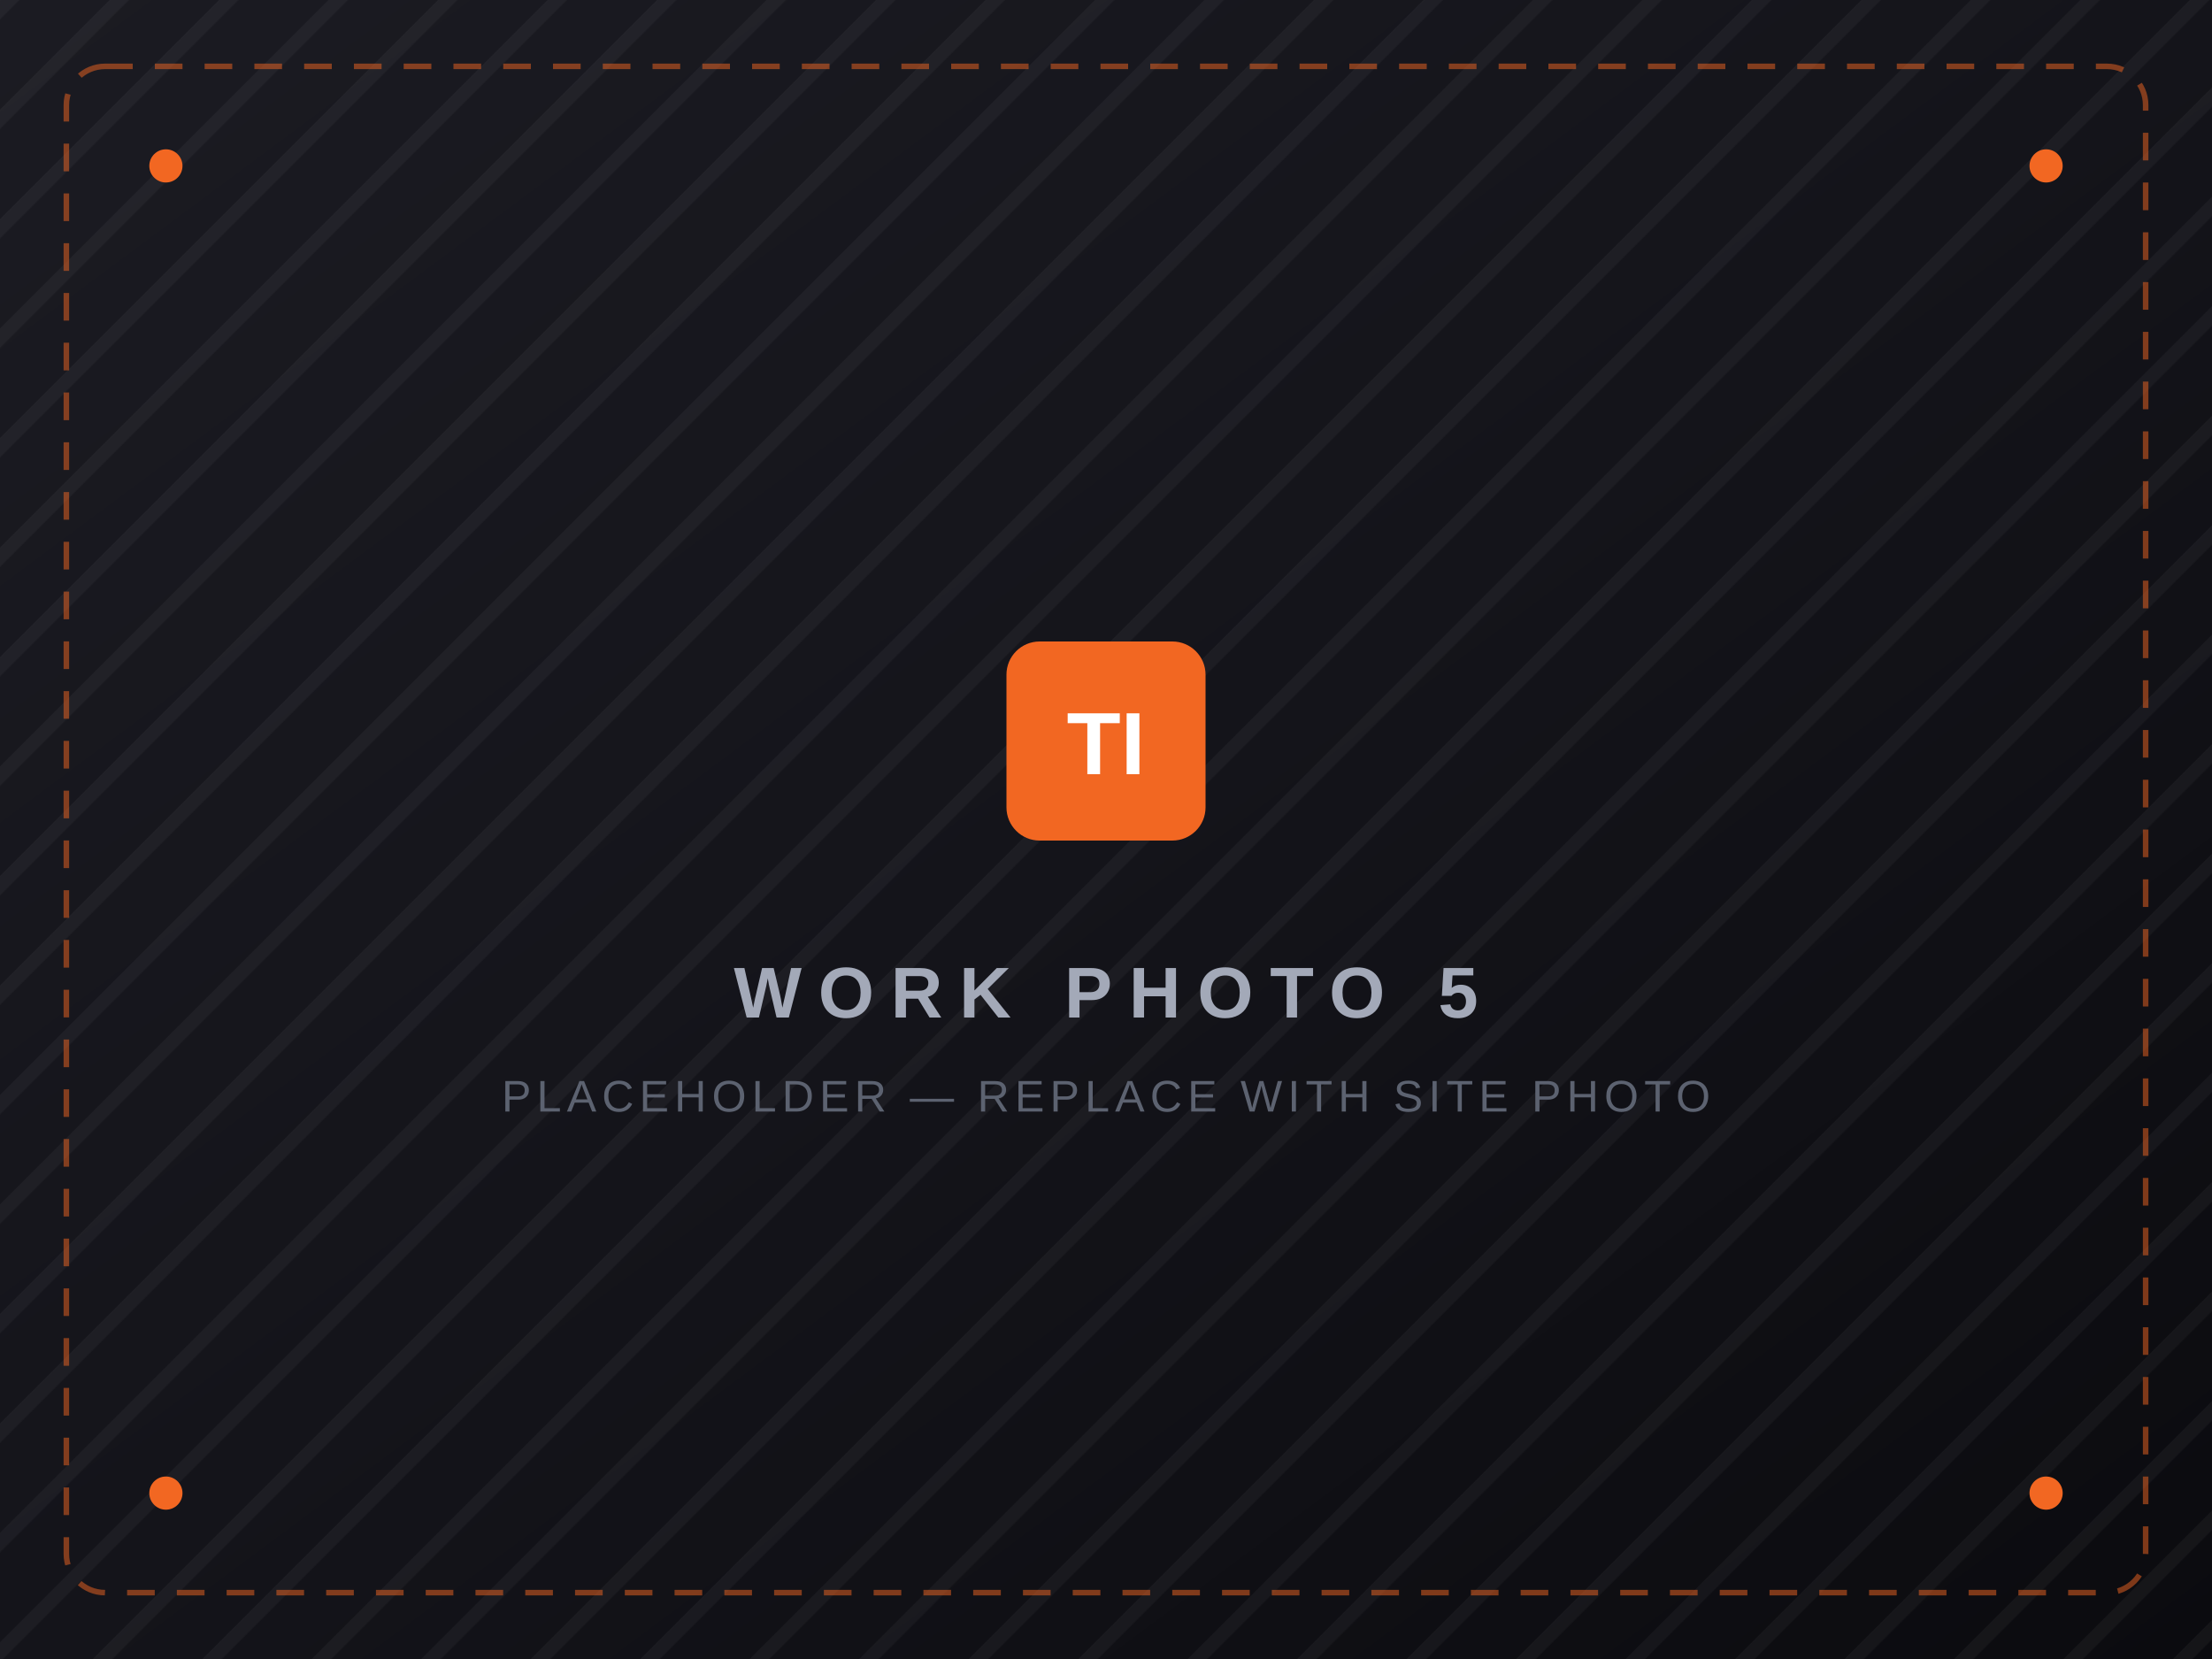
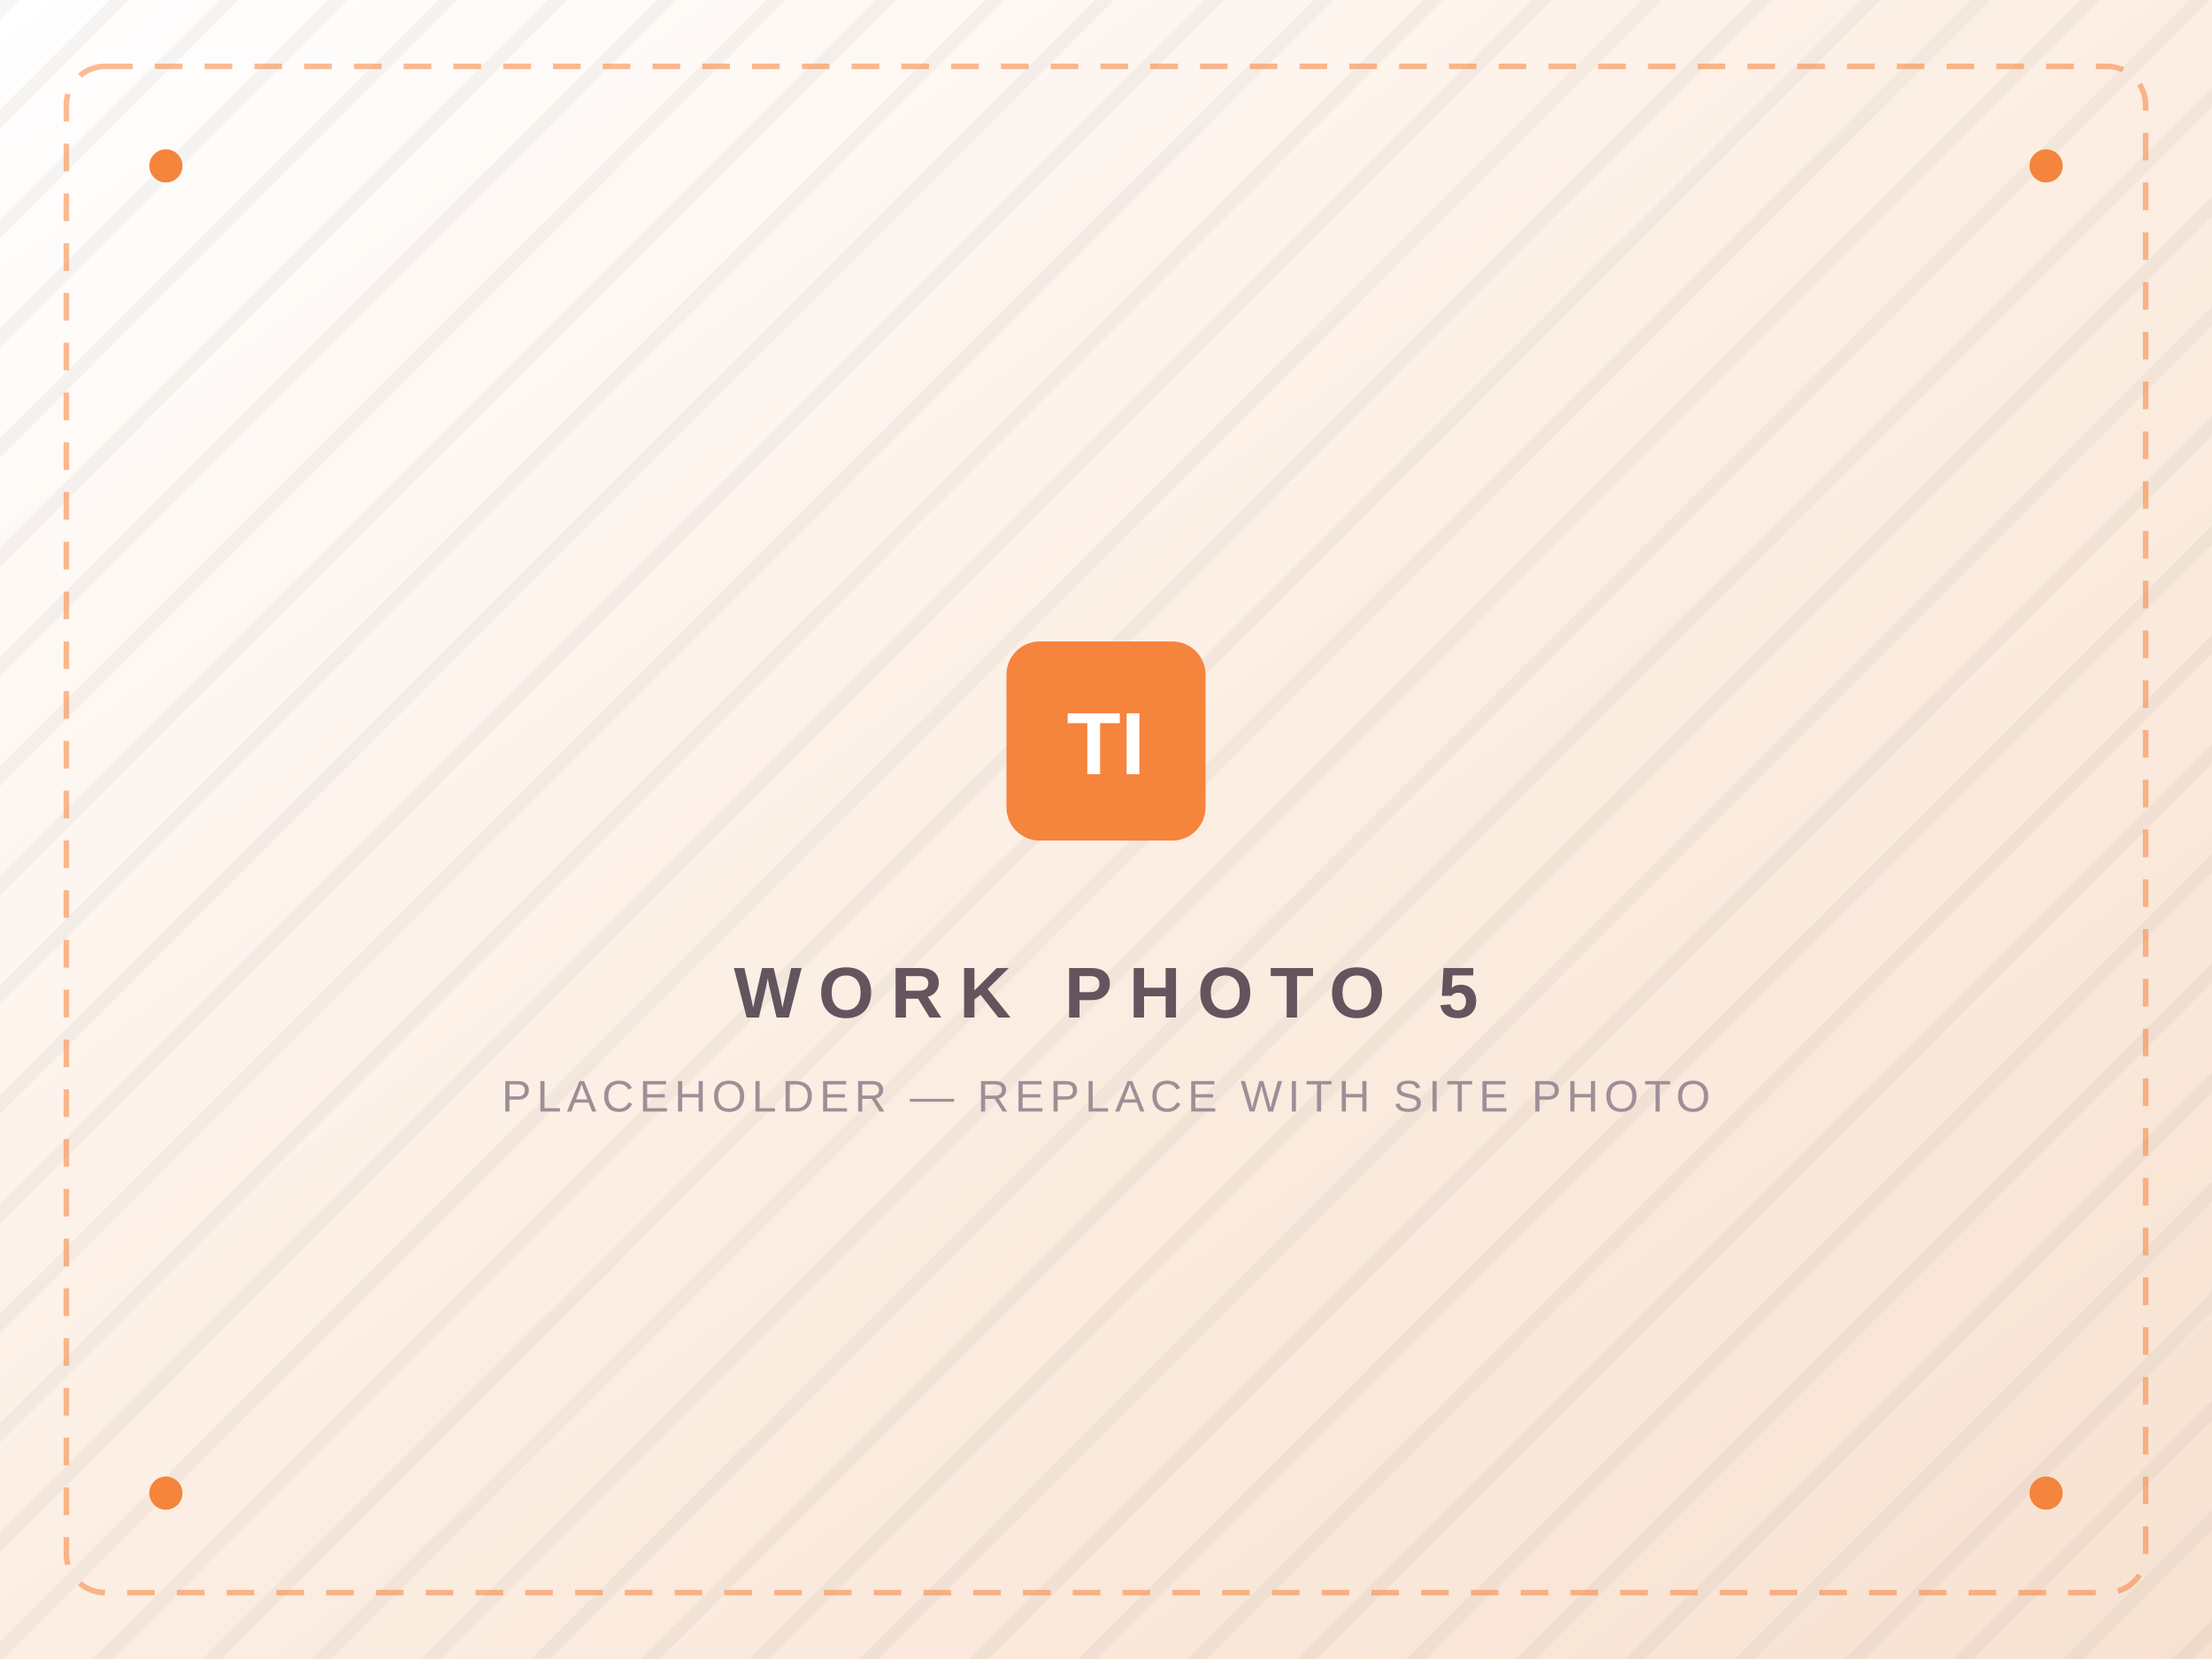
<svg xmlns="http://www.w3.org/2000/svg" width="800" height="600" viewBox="0 0 800 600">
  <defs>
-     <linearGradient id="steel" x1="0" y1="0" x2="1" y2="1">
-       <stop offset="0" stop-color="#1B1B22" />
-       <stop offset="0.5" stop-color="#14141A" />
-       <stop offset="1" stop-color="#0B0B0F" />
+     <linearGradient id="paper" x1="0" y1="0" x2="1" y2="1">
+       <stop offset="0" stop-color="#FFFFFF" />
+       <stop offset="0.5" stop-color="#FCEEE3" />
+       <stop offset="1" stop-color="#F7E2D2" />
    </linearGradient>
    <pattern id="hatch" width="28" height="28" patternTransform="rotate(45)" patternUnits="userSpaceOnUse">
      <rect width="28" height="28" fill="none" />
-       <line x1="0" y1="0" x2="0" y2="28" stroke="#FFFFFF" stroke-opacity="0.04" stroke-width="10" />
+       <line x1="0" y1="0" x2="0" y2="28" stroke="#2C2627" stroke-opacity="0.04" stroke-width="10" />
    </pattern>
  </defs>
-   <rect width="800" height="600" fill="url(#steel)" />
+   <rect width="800" height="600" fill="url(#paper)" />
  <rect width="800" height="600" fill="url(#hatch)" />
-   <rect x="24" y="24" width="752" height="552" fill="none" stroke="#F26722" stroke-opacity="0.5" stroke-width="2" stroke-dasharray="10 8" rx="14" />
-   <circle cx="60" cy="60" r="6" fill="#F26722" />
-   <circle cx="740" cy="60" r="6" fill="#F26722" />
-   <circle cx="60" cy="540" r="6" fill="#F26722" />
-   <circle cx="740" cy="540" r="6" fill="#F26722" />
+   <rect x="24" y="24" width="752" height="552" fill="none" stroke="#F5843D" stroke-opacity="0.55" stroke-width="2" stroke-dasharray="10 8" rx="14" />
+   <circle cx="60" cy="60" r="6" fill="#F5843D" />
+   <circle cx="740" cy="60" r="6" fill="#F5843D" />
+   <circle cx="60" cy="540" r="6" fill="#F5843D" />
+   <circle cx="740" cy="540" r="6" fill="#F5843D" />
  <g transform="translate(400 268)">
-     <rect x="-36" y="-36" width="72" height="72" rx="12" fill="#F26722" />
+     <rect x="-36" y="-36" width="72" height="72" rx="12" fill="#F5843D" />
    <text x="0" y="12" text-anchor="middle" font-family="Arial, sans-serif" font-weight="700" font-size="32" fill="#FFFFFF">TI</text>
  </g>
-   <text x="400" y="368" text-anchor="middle" font-family="Arial, sans-serif" font-weight="700" font-size="26" letter-spacing="6" fill="#A3A9B8">WORK PHOTO 5</text>
-   <text x="400" y="402" text-anchor="middle" font-family="Arial, sans-serif" font-size="16" letter-spacing="2" fill="#5C6270">PLACEHOLDER — REPLACE WITH SITE PHOTO</text>
+   <text x="400" y="368" text-anchor="middle" font-family="Arial, sans-serif" font-weight="700" font-size="26" letter-spacing="6" fill="#63545E">WORK PHOTO 5</text>
+   <text x="400" y="402" text-anchor="middle" font-family="Arial, sans-serif" font-size="16" letter-spacing="2" fill="#A08E97">PLACEHOLDER — REPLACE WITH SITE PHOTO</text>
</svg>
